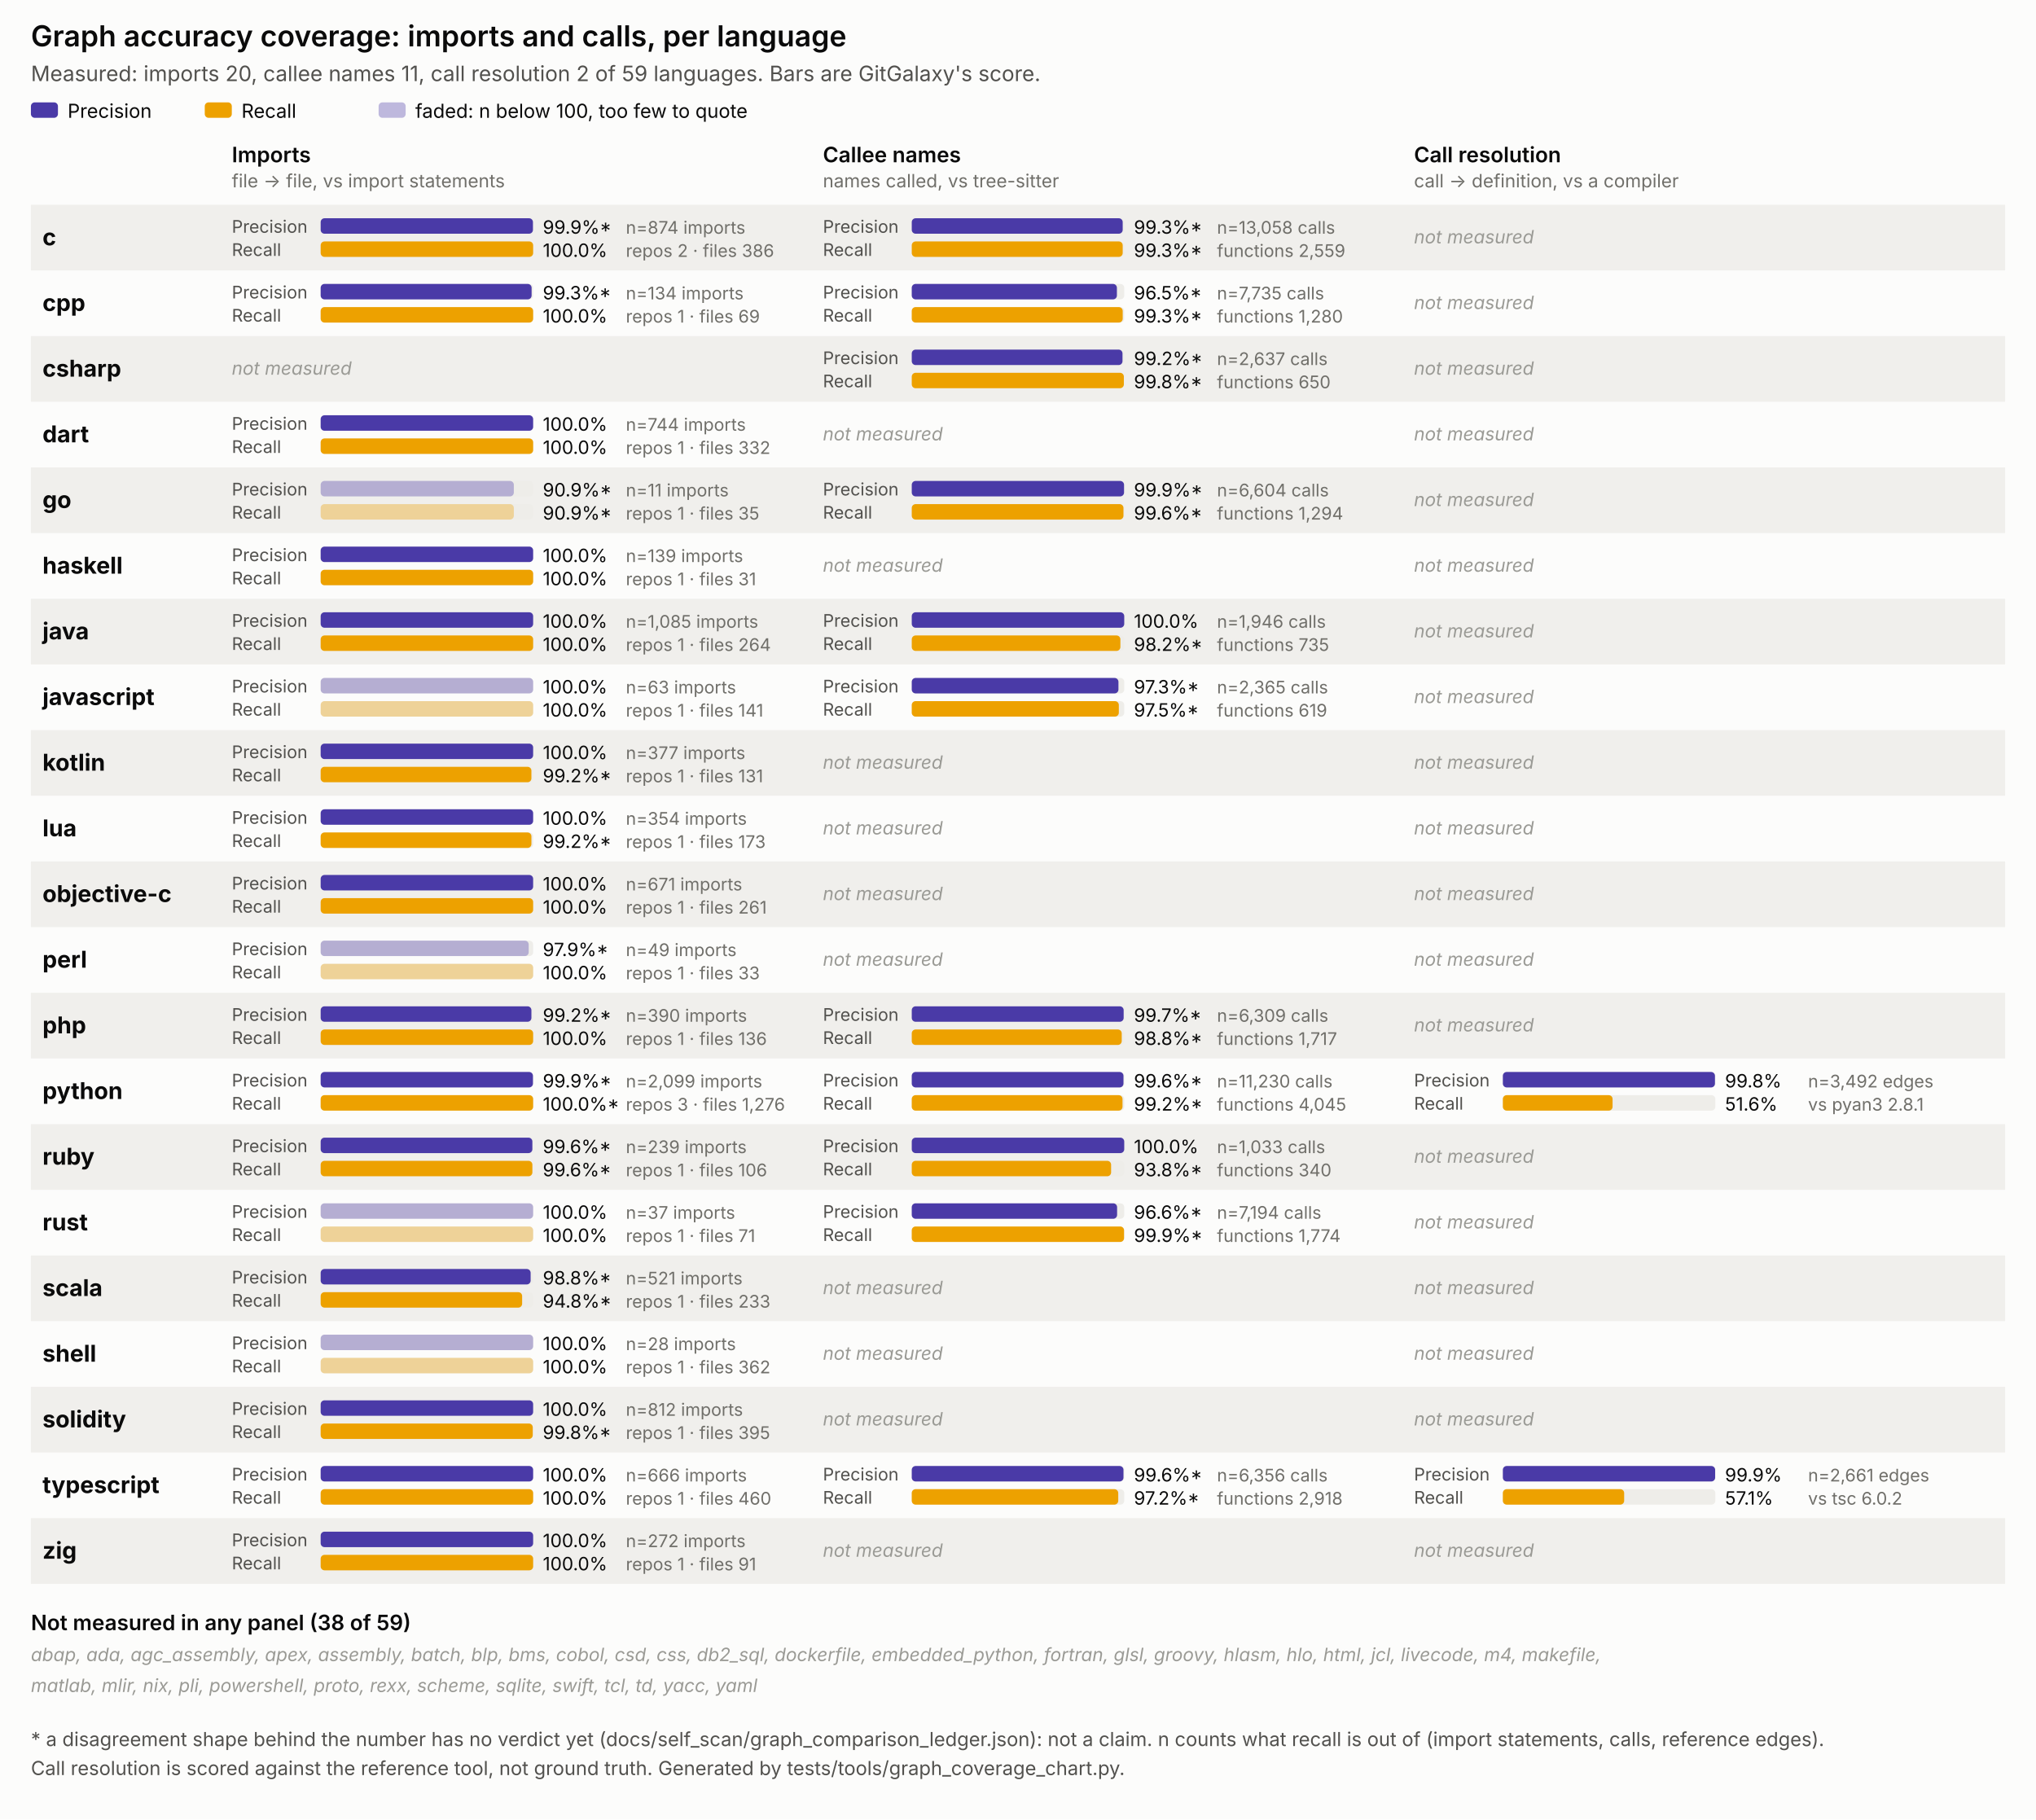
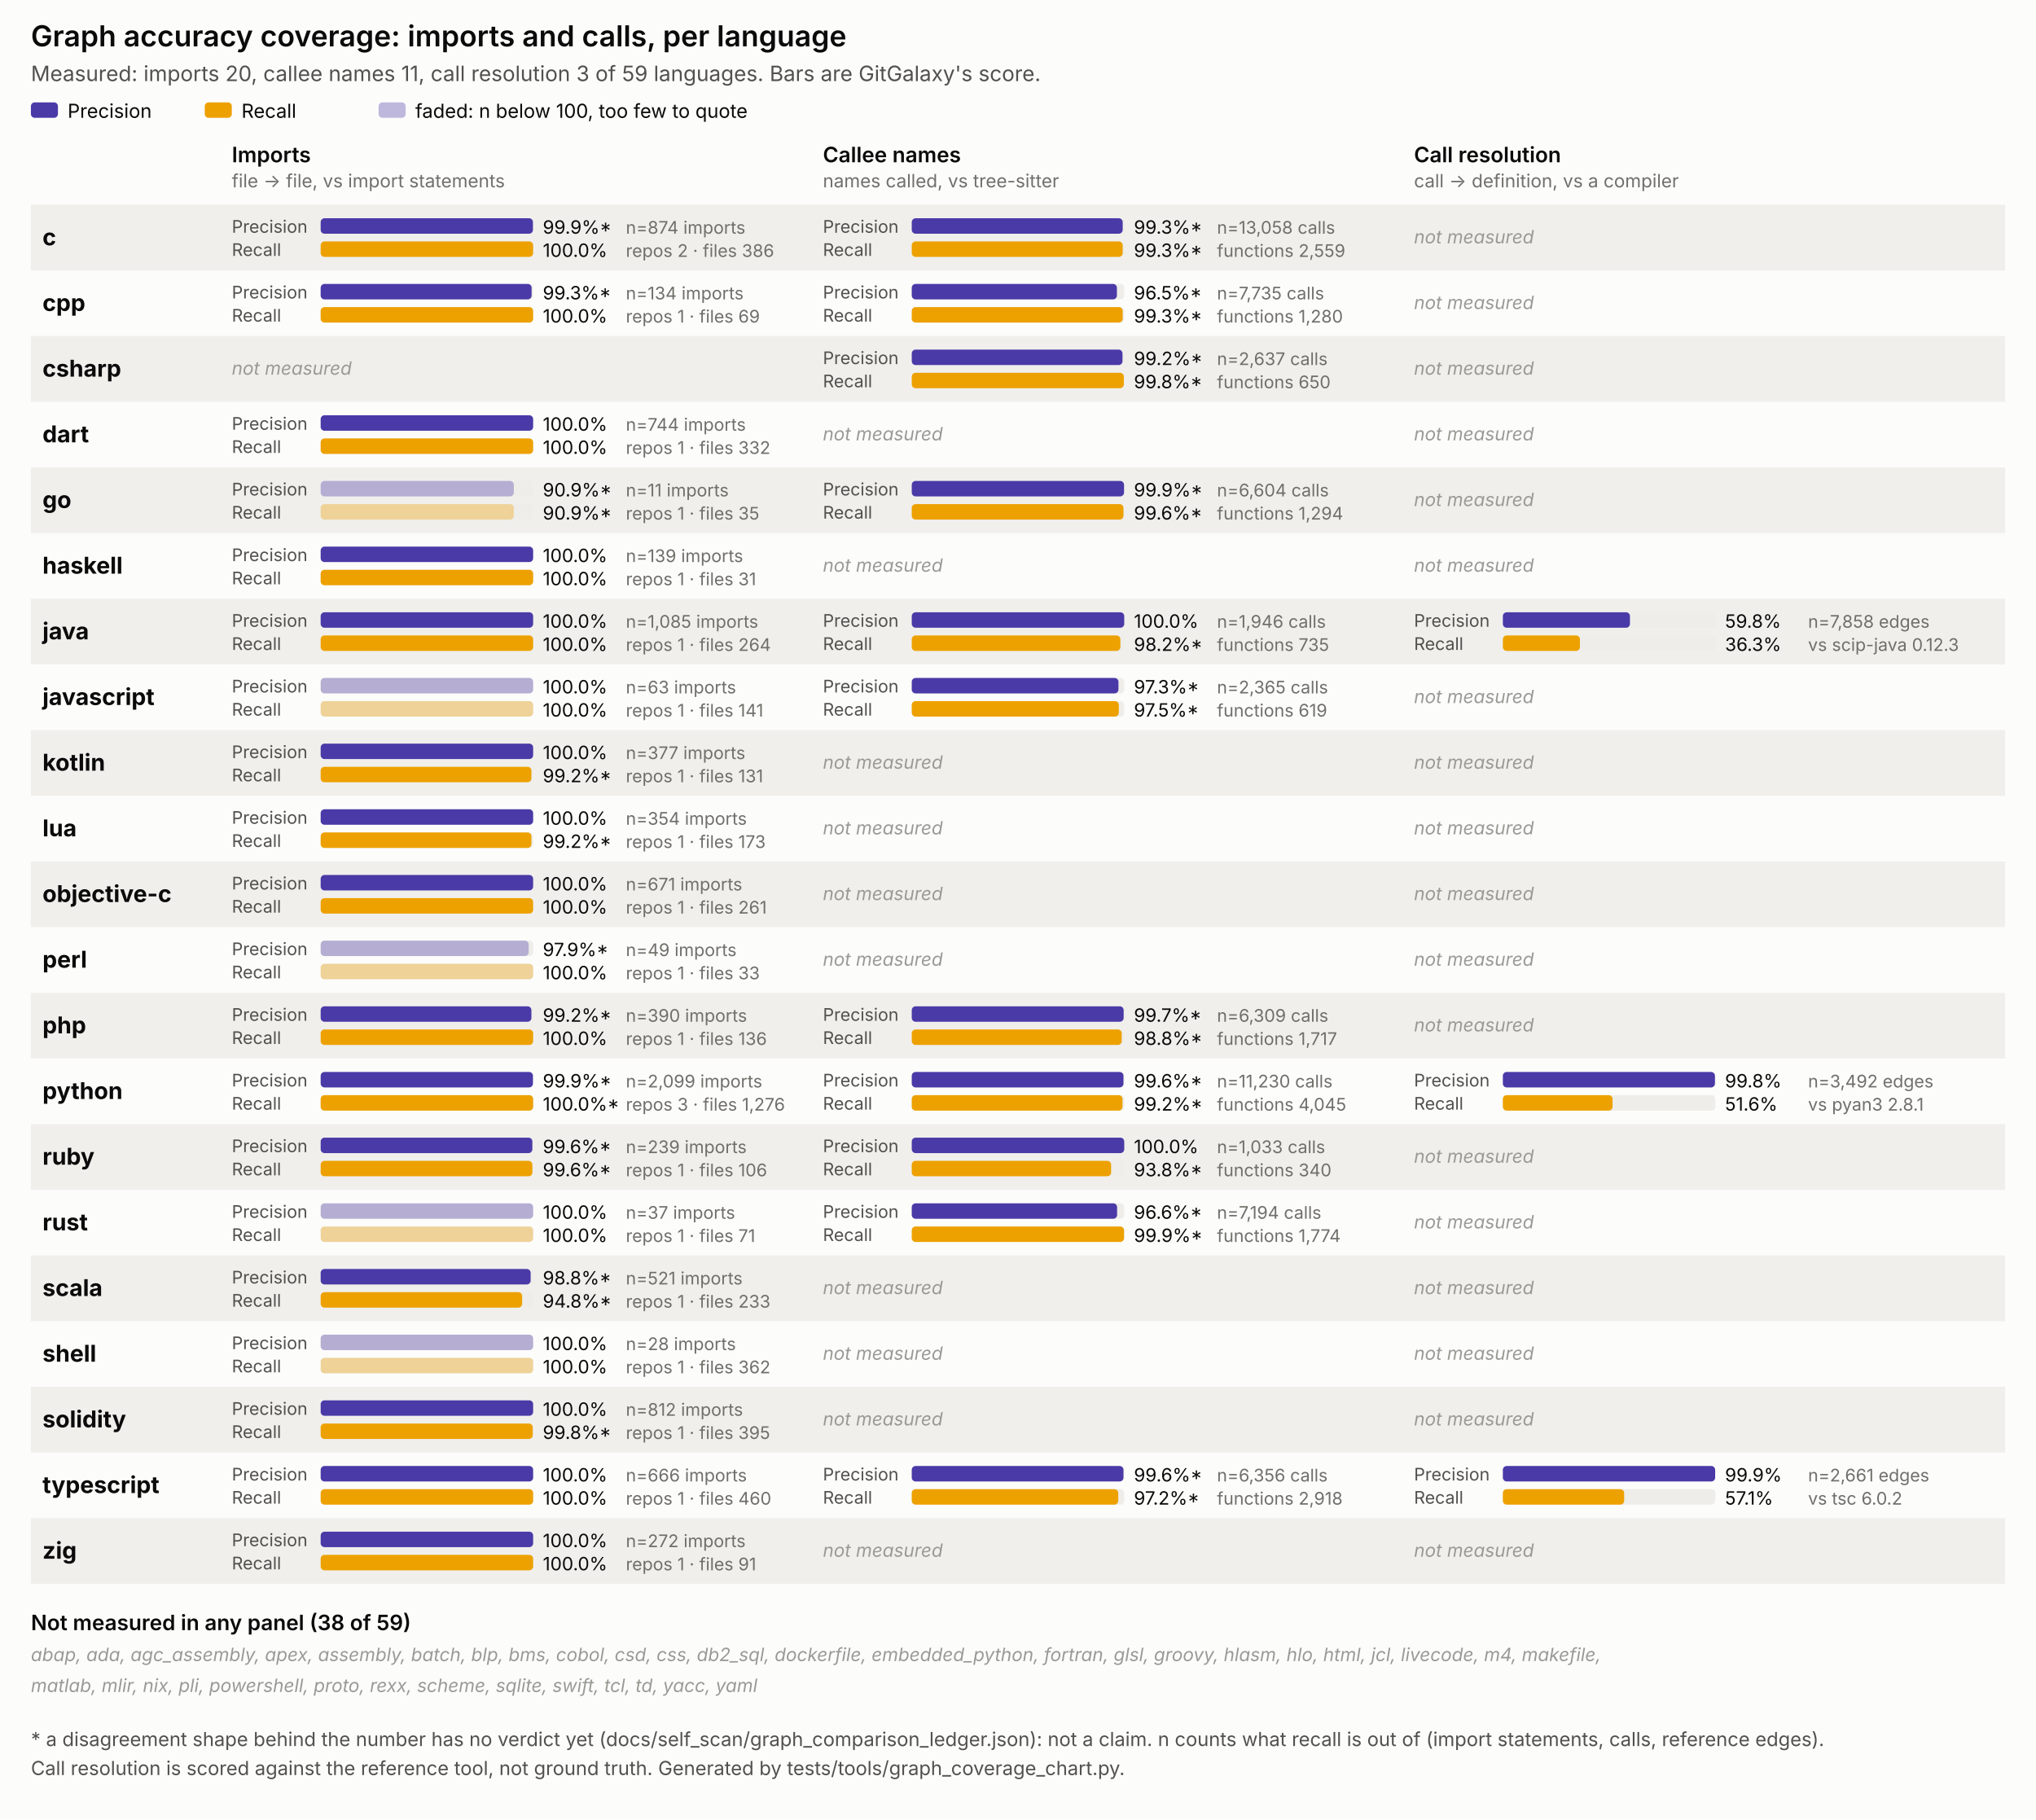
<svg xmlns="http://www.w3.org/2000/svg" viewBox="0 0 1054 942" width="1054" height="942" font-family="system-ui, -apple-system, Segoe UI, sans-serif">
  <style>
  .surface { fill: #fcfcfb; }
  .title { font-size: 15px; font-weight: 600; fill: #0b0b0b; }
  .subtitle { font-size: 11px; fill: #52514e; }
  .panel-title { font-size: 11px; font-weight: 600; fill: #0b0b0b; }
  .panel-sub { font-size: 9.5px; fill: #706f6a; }
  .lang { font-size: 12px; font-weight: 700; fill: #0b0b0b; }
  .pr { font-size: 9px; fill: #52514e; }
  .legend { font-size: 10px; fill: #0b0b0b; }
  .val { font-size: 9.5px; fill: #0b0b0b; }
  .n { font-size: 9px; fill: #706f6a; }
  .none { font-size: 9.5px; fill: #9a9a95; font-style: italic; }
  .note { font-size: 10px; fill: #52514e; }
  .stripe { fill: #f0efec; }
  .track { fill: #eeede9; }
</style>
  <rect class="surface" x="0" y="0" width="1054" height="942" />
  <text class="title" x="16" y="24">Graph accuracy coverage: imports and calls, per language</text>
-   <text class="subtitle" x="16" y="42">Measured: imports 20, callee names 11, call resolution 2 of 59 languages. Bars are GitGalaxy's score.</text>
+   <text class="subtitle" x="16" y="42">Measured: imports 20, callee names 11, call resolution 3 of 59 languages. Bars are GitGalaxy's score.</text>
  <rect x="16" y="53" width="14" height="8" rx="2" fill="#4a3aa7" />
  <text class="legend" x="35" y="61">Precision</text>
  <rect x="106" y="53" width="14" height="8" rx="2" fill="#eda100" />
  <text class="legend" x="125" y="61">Recall</text>
  <rect x="196" y="53" width="14" height="8" rx="2" fill="#4a3aa7" opacity="0.35" />
  <text class="legend" x="215" y="61">faded: n below 100, too few to quote</text>
  <text class="panel-title" x="120" y="84">Imports</text>
  <text class="panel-sub" x="120" y="97">file -&gt; file, vs import statements</text>
  <text class="panel-title" x="426" y="84">Callee names</text>
  <text class="panel-sub" x="426" y="97">names called, vs tree-sitter</text>
  <text class="panel-title" x="732" y="84">Call resolution</text>
  <text class="panel-sub" x="732" y="97">call -&gt; definition, vs a compiler</text>
  <rect class="stripe" x="16" y="106" width="1022" height="34" />
  <text class="lang" x="22" y="127.0">c</text>
  <g>
    <text class="pr" x="120" y="120.5">Precision</text>
    <rect class="track" x="166" y="113" width="110" height="8" rx="2" />
    <rect x="166" y="113" width="109.9" height="8" rx="2" fill="#4a3aa7" />
    <text class="val" x="281" y="121">99.9%*</text>
    <text class="pr" x="120" y="132.5">Recall</text>
    <rect class="track" x="166" y="125" width="110" height="8" rx="2" />
    <rect x="166" y="125" width="110.0" height="8" rx="2" fill="#eda100" />
    <text class="val" x="281" y="133">100.0%</text>
    <text class="n" x="324" y="121">n=874 imports</text>
    <text class="n" x="324" y="133">repos 2 · files 386</text>
  </g>
  <g>
    <text class="pr" x="426" y="120.5">Precision</text>
    <rect class="track" x="472" y="113" width="110" height="8" rx="2" />
    <rect x="472" y="113" width="109.2" height="8" rx="2" fill="#4a3aa7" />
    <text class="val" x="587" y="121">99.3%*</text>
    <text class="pr" x="426" y="132.5">Recall</text>
    <rect class="track" x="472" y="125" width="110" height="8" rx="2" />
    <rect x="472" y="125" width="109.2" height="8" rx="2" fill="#eda100" />
    <text class="val" x="587" y="133">99.3%*</text>
    <text class="n" x="630" y="121">n=13,058 calls</text>
    <text class="n" x="630" y="133">functions 2,559</text>
  </g>
  <text class="none" x="732" y="126.0">not measured</text>
  <text class="lang" x="22" y="161.0">cpp</text>
  <g>
    <text class="pr" x="120" y="154.5">Precision</text>
    <rect class="track" x="166" y="147" width="110" height="8" rx="2" />
    <rect x="166" y="147" width="109.2" height="8" rx="2" fill="#4a3aa7" />
    <text class="val" x="281" y="155">99.3%*</text>
    <text class="pr" x="120" y="166.5">Recall</text>
    <rect class="track" x="166" y="159" width="110" height="8" rx="2" />
    <rect x="166" y="159" width="110.0" height="8" rx="2" fill="#eda100" />
    <text class="val" x="281" y="167">100.0%</text>
    <text class="n" x="324" y="155">n=134 imports</text>
    <text class="n" x="324" y="167">repos 1 · files 69</text>
  </g>
  <g>
    <text class="pr" x="426" y="154.5">Precision</text>
    <rect class="track" x="472" y="147" width="110" height="8" rx="2" />
    <rect x="472" y="147" width="106.2" height="8" rx="2" fill="#4a3aa7" />
    <text class="val" x="587" y="155">96.5%*</text>
    <text class="pr" x="426" y="166.5">Recall</text>
    <rect class="track" x="472" y="159" width="110" height="8" rx="2" />
    <rect x="472" y="159" width="109.2" height="8" rx="2" fill="#eda100" />
    <text class="val" x="587" y="167">99.3%*</text>
    <text class="n" x="630" y="155">n=7,735 calls</text>
    <text class="n" x="630" y="167">functions 1,280</text>
  </g>
  <text class="none" x="732" y="160.0">not measured</text>
  <rect class="stripe" x="16" y="174" width="1022" height="34" />
  <text class="lang" x="22" y="195.0">csharp</text>
  <text class="none" x="120" y="194.0">not measured</text>
  <g>
    <text class="pr" x="426" y="188.5">Precision</text>
    <rect class="track" x="472" y="181" width="110" height="8" rx="2" />
    <rect x="472" y="181" width="109.1" height="8" rx="2" fill="#4a3aa7" />
    <text class="val" x="587" y="189">99.2%*</text>
    <text class="pr" x="426" y="200.5">Recall</text>
    <rect class="track" x="472" y="193" width="110" height="8" rx="2" />
    <rect x="472" y="193" width="109.8" height="8" rx="2" fill="#eda100" />
    <text class="val" x="587" y="201">99.8%*</text>
    <text class="n" x="630" y="189">n=2,637 calls</text>
    <text class="n" x="630" y="201">functions 650</text>
  </g>
  <text class="none" x="732" y="194.0">not measured</text>
  <text class="lang" x="22" y="229.0">dart</text>
  <g>
    <text class="pr" x="120" y="222.5">Precision</text>
    <rect class="track" x="166" y="215" width="110" height="8" rx="2" />
    <rect x="166" y="215" width="110.0" height="8" rx="2" fill="#4a3aa7" />
    <text class="val" x="281" y="223">100.0%</text>
    <text class="pr" x="120" y="234.5">Recall</text>
    <rect class="track" x="166" y="227" width="110" height="8" rx="2" />
    <rect x="166" y="227" width="110.0" height="8" rx="2" fill="#eda100" />
    <text class="val" x="281" y="235">100.0%</text>
    <text class="n" x="324" y="223">n=744 imports</text>
    <text class="n" x="324" y="235">repos 1 · files 332</text>
  </g>
  <text class="none" x="426" y="228.0">not measured</text>
  <text class="none" x="732" y="228.0">not measured</text>
  <rect class="stripe" x="16" y="242" width="1022" height="34" />
  <text class="lang" x="22" y="263.0">go</text>
  <g>
    <text class="pr" x="120" y="256.5">Precision</text>
    <rect class="track" x="166" y="249" width="110" height="8" rx="2" />
    <rect x="166" y="249" width="100.0" height="8" rx="2" fill="#4a3aa7" opacity="0.35" />
    <text class="val" x="281" y="257">90.9%*</text>
    <text class="pr" x="120" y="268.5">Recall</text>
    <rect class="track" x="166" y="261" width="110" height="8" rx="2" />
    <rect x="166" y="261" width="100.0" height="8" rx="2" fill="#eda100" opacity="0.35" />
    <text class="val" x="281" y="269">90.9%*</text>
    <text class="n" x="324" y="257">n=11 imports</text>
    <text class="n" x="324" y="269">repos 1 · files 35</text>
  </g>
  <g>
    <text class="pr" x="426" y="256.5">Precision</text>
    <rect class="track" x="472" y="249" width="110" height="8" rx="2" />
    <rect x="472" y="249" width="109.9" height="8" rx="2" fill="#4a3aa7" />
    <text class="val" x="587" y="257">99.9%*</text>
    <text class="pr" x="426" y="268.5">Recall</text>
    <rect class="track" x="472" y="261" width="110" height="8" rx="2" />
    <rect x="472" y="261" width="109.6" height="8" rx="2" fill="#eda100" />
    <text class="val" x="587" y="269">99.6%*</text>
    <text class="n" x="630" y="257">n=6,604 calls</text>
    <text class="n" x="630" y="269">functions 1,294</text>
  </g>
  <text class="none" x="732" y="262.0">not measured</text>
  <text class="lang" x="22" y="297.0">haskell</text>
  <g>
    <text class="pr" x="120" y="290.5">Precision</text>
    <rect class="track" x="166" y="283" width="110" height="8" rx="2" />
    <rect x="166" y="283" width="110.0" height="8" rx="2" fill="#4a3aa7" />
    <text class="val" x="281" y="291">100.0%</text>
    <text class="pr" x="120" y="302.5">Recall</text>
    <rect class="track" x="166" y="295" width="110" height="8" rx="2" />
    <rect x="166" y="295" width="110.0" height="8" rx="2" fill="#eda100" />
    <text class="val" x="281" y="303">100.0%</text>
    <text class="n" x="324" y="291">n=139 imports</text>
    <text class="n" x="324" y="303">repos 1 · files 31</text>
  </g>
  <text class="none" x="426" y="296.0">not measured</text>
  <text class="none" x="732" y="296.0">not measured</text>
  <rect class="stripe" x="16" y="310" width="1022" height="34" />
  <text class="lang" x="22" y="331.0">java</text>
  <g>
    <text class="pr" x="120" y="324.5">Precision</text>
    <rect class="track" x="166" y="317" width="110" height="8" rx="2" />
    <rect x="166" y="317" width="110.0" height="8" rx="2" fill="#4a3aa7" />
    <text class="val" x="281" y="325">100.0%</text>
    <text class="pr" x="120" y="336.5">Recall</text>
    <rect class="track" x="166" y="329" width="110" height="8" rx="2" />
    <rect x="166" y="329" width="110.0" height="8" rx="2" fill="#eda100" />
    <text class="val" x="281" y="337">100.0%</text>
    <text class="n" x="324" y="325">n=1,085 imports</text>
    <text class="n" x="324" y="337">repos 1 · files 264</text>
  </g>
  <g>
    <text class="pr" x="426" y="324.5">Precision</text>
    <rect class="track" x="472" y="317" width="110" height="8" rx="2" />
    <rect x="472" y="317" width="110.0" height="8" rx="2" fill="#4a3aa7" />
    <text class="val" x="587" y="325">100.0%</text>
    <text class="pr" x="426" y="336.5">Recall</text>
    <rect class="track" x="472" y="329" width="110" height="8" rx="2" />
    <rect x="472" y="329" width="108.0" height="8" rx="2" fill="#eda100" />
    <text class="val" x="587" y="337">98.2%*</text>
    <text class="n" x="630" y="325">n=1,946 calls</text>
    <text class="n" x="630" y="337">functions 735</text>
  </g>
-   <text class="none" x="732" y="330.0">not measured</text>
+   <g>
+     <text class="pr" x="732" y="324.5">Precision</text>
+     <rect class="track" x="778" y="317" width="110" height="8" rx="2" />
+     <rect x="778" y="317" width="65.8" height="8" rx="2" fill="#4a3aa7" />
+     <text class="val" x="893" y="325">59.8%</text>
+     <text class="pr" x="732" y="336.5">Recall</text>
+     <rect class="track" x="778" y="329" width="110" height="8" rx="2" />
+     <rect x="778" y="329" width="39.9" height="8" rx="2" fill="#eda100" />
+     <text class="val" x="893" y="337">36.3%</text>
+     <text class="n" x="936" y="325">n=7,858 edges</text>
+     <text class="n" x="936" y="337">vs scip-java 0.12.3</text>
+   </g>
  <text class="lang" x="22" y="365.0">javascript</text>
  <g>
    <text class="pr" x="120" y="358.5">Precision</text>
    <rect class="track" x="166" y="351" width="110" height="8" rx="2" />
    <rect x="166" y="351" width="110.0" height="8" rx="2" fill="#4a3aa7" opacity="0.35" />
    <text class="val" x="281" y="359">100.0%</text>
    <text class="pr" x="120" y="370.5">Recall</text>
    <rect class="track" x="166" y="363" width="110" height="8" rx="2" />
    <rect x="166" y="363" width="110.0" height="8" rx="2" fill="#eda100" opacity="0.35" />
    <text class="val" x="281" y="371">100.0%</text>
    <text class="n" x="324" y="359">n=63 imports</text>
    <text class="n" x="324" y="371">repos 1 · files 141</text>
  </g>
  <g>
    <text class="pr" x="426" y="358.5">Precision</text>
    <rect class="track" x="472" y="351" width="110" height="8" rx="2" />
    <rect x="472" y="351" width="107.0" height="8" rx="2" fill="#4a3aa7" />
    <text class="val" x="587" y="359">97.3%*</text>
    <text class="pr" x="426" y="370.5">Recall</text>
    <rect class="track" x="472" y="363" width="110" height="8" rx="2" />
    <rect x="472" y="363" width="107.2" height="8" rx="2" fill="#eda100" />
    <text class="val" x="587" y="371">97.5%*</text>
    <text class="n" x="630" y="359">n=2,365 calls</text>
    <text class="n" x="630" y="371">functions 619</text>
  </g>
  <text class="none" x="732" y="364.0">not measured</text>
  <rect class="stripe" x="16" y="378" width="1022" height="34" />
  <text class="lang" x="22" y="399.0">kotlin</text>
  <g>
    <text class="pr" x="120" y="392.5">Precision</text>
    <rect class="track" x="166" y="385" width="110" height="8" rx="2" />
    <rect x="166" y="385" width="110.0" height="8" rx="2" fill="#4a3aa7" />
    <text class="val" x="281" y="393">100.0%</text>
    <text class="pr" x="120" y="404.5">Recall</text>
    <rect class="track" x="166" y="397" width="110" height="8" rx="2" />
    <rect x="166" y="397" width="109.1" height="8" rx="2" fill="#eda100" />
    <text class="val" x="281" y="405">99.2%*</text>
    <text class="n" x="324" y="393">n=377 imports</text>
    <text class="n" x="324" y="405">repos 1 · files 131</text>
  </g>
  <text class="none" x="426" y="398.0">not measured</text>
  <text class="none" x="732" y="398.0">not measured</text>
  <text class="lang" x="22" y="433.0">lua</text>
  <g>
    <text class="pr" x="120" y="426.5">Precision</text>
    <rect class="track" x="166" y="419" width="110" height="8" rx="2" />
    <rect x="166" y="419" width="110.0" height="8" rx="2" fill="#4a3aa7" />
    <text class="val" x="281" y="427">100.0%</text>
    <text class="pr" x="120" y="438.5">Recall</text>
    <rect class="track" x="166" y="431" width="110" height="8" rx="2" />
    <rect x="166" y="431" width="109.1" height="8" rx="2" fill="#eda100" />
    <text class="val" x="281" y="439">99.2%*</text>
    <text class="n" x="324" y="427">n=354 imports</text>
    <text class="n" x="324" y="439">repos 1 · files 173</text>
  </g>
  <text class="none" x="426" y="432.0">not measured</text>
  <text class="none" x="732" y="432.0">not measured</text>
  <rect class="stripe" x="16" y="446" width="1022" height="34" />
  <text class="lang" x="22" y="467.0">objective-c</text>
  <g>
    <text class="pr" x="120" y="460.5">Precision</text>
    <rect class="track" x="166" y="453" width="110" height="8" rx="2" />
    <rect x="166" y="453" width="110.0" height="8" rx="2" fill="#4a3aa7" />
    <text class="val" x="281" y="461">100.0%</text>
    <text class="pr" x="120" y="472.5">Recall</text>
    <rect class="track" x="166" y="465" width="110" height="8" rx="2" />
    <rect x="166" y="465" width="110.0" height="8" rx="2" fill="#eda100" />
    <text class="val" x="281" y="473">100.0%</text>
    <text class="n" x="324" y="461">n=671 imports</text>
    <text class="n" x="324" y="473">repos 1 · files 261</text>
  </g>
  <text class="none" x="426" y="466.0">not measured</text>
  <text class="none" x="732" y="466.0">not measured</text>
  <text class="lang" x="22" y="501.0">perl</text>
  <g>
    <text class="pr" x="120" y="494.5">Precision</text>
    <rect class="track" x="166" y="487" width="110" height="8" rx="2" />
    <rect x="166" y="487" width="107.7" height="8" rx="2" fill="#4a3aa7" opacity="0.35" />
    <text class="val" x="281" y="495">97.9%*</text>
    <text class="pr" x="120" y="506.5">Recall</text>
    <rect class="track" x="166" y="499" width="110" height="8" rx="2" />
    <rect x="166" y="499" width="110.0" height="8" rx="2" fill="#eda100" opacity="0.35" />
    <text class="val" x="281" y="507">100.0%</text>
    <text class="n" x="324" y="495">n=49 imports</text>
    <text class="n" x="324" y="507">repos 1 · files 33</text>
  </g>
  <text class="none" x="426" y="500.0">not measured</text>
  <text class="none" x="732" y="500.0">not measured</text>
  <rect class="stripe" x="16" y="514" width="1022" height="34" />
  <text class="lang" x="22" y="535.0">php</text>
  <g>
    <text class="pr" x="120" y="528.5">Precision</text>
    <rect class="track" x="166" y="521" width="110" height="8" rx="2" />
    <rect x="166" y="521" width="109.1" height="8" rx="2" fill="#4a3aa7" />
    <text class="val" x="281" y="529">99.2%*</text>
    <text class="pr" x="120" y="540.5">Recall</text>
    <rect class="track" x="166" y="533" width="110" height="8" rx="2" />
    <rect x="166" y="533" width="110.0" height="8" rx="2" fill="#eda100" />
    <text class="val" x="281" y="541">100.0%</text>
    <text class="n" x="324" y="529">n=390 imports</text>
    <text class="n" x="324" y="541">repos 1 · files 136</text>
  </g>
  <g>
    <text class="pr" x="426" y="528.5">Precision</text>
    <rect class="track" x="472" y="521" width="110" height="8" rx="2" />
    <rect x="472" y="521" width="109.7" height="8" rx="2" fill="#4a3aa7" />
    <text class="val" x="587" y="529">99.7%*</text>
    <text class="pr" x="426" y="540.5">Recall</text>
    <rect class="track" x="472" y="533" width="110" height="8" rx="2" />
    <rect x="472" y="533" width="108.7" height="8" rx="2" fill="#eda100" />
    <text class="val" x="587" y="541">98.8%*</text>
    <text class="n" x="630" y="529">n=6,309 calls</text>
    <text class="n" x="630" y="541">functions 1,717</text>
  </g>
  <text class="none" x="732" y="534.0">not measured</text>
  <text class="lang" x="22" y="569.0">python</text>
  <g>
    <text class="pr" x="120" y="562.5">Precision</text>
    <rect class="track" x="166" y="555" width="110" height="8" rx="2" />
    <rect x="166" y="555" width="109.9" height="8" rx="2" fill="#4a3aa7" />
    <text class="val" x="281" y="563">99.9%*</text>
    <text class="pr" x="120" y="574.5">Recall</text>
    <rect class="track" x="166" y="567" width="110" height="8" rx="2" />
    <rect x="166" y="567" width="110.0" height="8" rx="2" fill="#eda100" />
    <text class="val" x="281" y="575">100.0%*</text>
    <text class="n" x="324" y="563">n=2,099 imports</text>
    <text class="n" x="324" y="575">repos 3 · files 1,276</text>
  </g>
  <g>
    <text class="pr" x="426" y="562.5">Precision</text>
    <rect class="track" x="472" y="555" width="110" height="8" rx="2" />
    <rect x="472" y="555" width="109.6" height="8" rx="2" fill="#4a3aa7" />
    <text class="val" x="587" y="563">99.6%*</text>
    <text class="pr" x="426" y="574.5">Recall</text>
    <rect class="track" x="472" y="567" width="110" height="8" rx="2" />
    <rect x="472" y="567" width="109.1" height="8" rx="2" fill="#eda100" />
    <text class="val" x="587" y="575">99.2%*</text>
    <text class="n" x="630" y="563">n=11,230 calls</text>
    <text class="n" x="630" y="575">functions 4,045</text>
  </g>
  <g>
    <text class="pr" x="732" y="562.5">Precision</text>
    <rect class="track" x="778" y="555" width="110" height="8" rx="2" />
    <rect x="778" y="555" width="109.8" height="8" rx="2" fill="#4a3aa7" />
    <text class="val" x="893" y="563">99.8%</text>
    <text class="pr" x="732" y="574.5">Recall</text>
    <rect class="track" x="778" y="567" width="110" height="8" rx="2" />
    <rect x="778" y="567" width="56.8" height="8" rx="2" fill="#eda100" />
    <text class="val" x="893" y="575">51.6%</text>
    <text class="n" x="936" y="563">n=3,492 edges</text>
    <text class="n" x="936" y="575">vs pyan3 2.8.1</text>
  </g>
  <rect class="stripe" x="16" y="582" width="1022" height="34" />
  <text class="lang" x="22" y="603.0">ruby</text>
  <g>
    <text class="pr" x="120" y="596.5">Precision</text>
    <rect class="track" x="166" y="589" width="110" height="8" rx="2" />
    <rect x="166" y="589" width="109.6" height="8" rx="2" fill="#4a3aa7" />
    <text class="val" x="281" y="597">99.6%*</text>
    <text class="pr" x="120" y="608.5">Recall</text>
    <rect class="track" x="166" y="601" width="110" height="8" rx="2" />
    <rect x="166" y="601" width="109.6" height="8" rx="2" fill="#eda100" />
    <text class="val" x="281" y="609">99.6%*</text>
    <text class="n" x="324" y="597">n=239 imports</text>
    <text class="n" x="324" y="609">repos 1 · files 106</text>
  </g>
  <g>
    <text class="pr" x="426" y="596.5">Precision</text>
    <rect class="track" x="472" y="589" width="110" height="8" rx="2" />
    <rect x="472" y="589" width="110.0" height="8" rx="2" fill="#4a3aa7" />
    <text class="val" x="587" y="597">100.0%</text>
    <text class="pr" x="426" y="608.5">Recall</text>
    <rect class="track" x="472" y="601" width="110" height="8" rx="2" />
    <rect x="472" y="601" width="103.2" height="8" rx="2" fill="#eda100" />
    <text class="val" x="587" y="609">93.8%*</text>
    <text class="n" x="630" y="597">n=1,033 calls</text>
    <text class="n" x="630" y="609">functions 340</text>
  </g>
  <text class="none" x="732" y="602.0">not measured</text>
  <text class="lang" x="22" y="637.0">rust</text>
  <g>
    <text class="pr" x="120" y="630.5">Precision</text>
    <rect class="track" x="166" y="623" width="110" height="8" rx="2" />
    <rect x="166" y="623" width="110.0" height="8" rx="2" fill="#4a3aa7" opacity="0.35" />
    <text class="val" x="281" y="631">100.0%</text>
    <text class="pr" x="120" y="642.5">Recall</text>
    <rect class="track" x="166" y="635" width="110" height="8" rx="2" />
    <rect x="166" y="635" width="110.0" height="8" rx="2" fill="#eda100" opacity="0.35" />
    <text class="val" x="281" y="643">100.0%</text>
    <text class="n" x="324" y="631">n=37 imports</text>
    <text class="n" x="324" y="643">repos 1 · files 71</text>
  </g>
  <g>
    <text class="pr" x="426" y="630.5">Precision</text>
    <rect class="track" x="472" y="623" width="110" height="8" rx="2" />
    <rect x="472" y="623" width="106.3" height="8" rx="2" fill="#4a3aa7" />
    <text class="val" x="587" y="631">96.6%*</text>
    <text class="pr" x="426" y="642.5">Recall</text>
    <rect class="track" x="472" y="635" width="110" height="8" rx="2" />
    <rect x="472" y="635" width="109.9" height="8" rx="2" fill="#eda100" />
    <text class="val" x="587" y="643">99.9%*</text>
    <text class="n" x="630" y="631">n=7,194 calls</text>
    <text class="n" x="630" y="643">functions 1,774</text>
  </g>
  <text class="none" x="732" y="636.0">not measured</text>
  <rect class="stripe" x="16" y="650" width="1022" height="34" />
  <text class="lang" x="22" y="671.0">scala</text>
  <g>
    <text class="pr" x="120" y="664.5">Precision</text>
    <rect class="track" x="166" y="657" width="110" height="8" rx="2" />
    <rect x="166" y="657" width="108.7" height="8" rx="2" fill="#4a3aa7" />
    <text class="val" x="281" y="665">98.8%*</text>
    <text class="pr" x="120" y="676.5">Recall</text>
    <rect class="track" x="166" y="669" width="110" height="8" rx="2" />
    <rect x="166" y="669" width="104.3" height="8" rx="2" fill="#eda100" />
    <text class="val" x="281" y="677">94.8%*</text>
    <text class="n" x="324" y="665">n=521 imports</text>
    <text class="n" x="324" y="677">repos 1 · files 233</text>
  </g>
  <text class="none" x="426" y="670.0">not measured</text>
  <text class="none" x="732" y="670.0">not measured</text>
  <text class="lang" x="22" y="705.0">shell</text>
  <g>
    <text class="pr" x="120" y="698.5">Precision</text>
    <rect class="track" x="166" y="691" width="110" height="8" rx="2" />
    <rect x="166" y="691" width="110.0" height="8" rx="2" fill="#4a3aa7" opacity="0.35" />
    <text class="val" x="281" y="699">100.0%</text>
    <text class="pr" x="120" y="710.5">Recall</text>
    <rect class="track" x="166" y="703" width="110" height="8" rx="2" />
    <rect x="166" y="703" width="110.0" height="8" rx="2" fill="#eda100" opacity="0.35" />
    <text class="val" x="281" y="711">100.0%</text>
    <text class="n" x="324" y="699">n=28 imports</text>
    <text class="n" x="324" y="711">repos 1 · files 362</text>
  </g>
  <text class="none" x="426" y="704.0">not measured</text>
  <text class="none" x="732" y="704.0">not measured</text>
  <rect class="stripe" x="16" y="718" width="1022" height="34" />
  <text class="lang" x="22" y="739.0">solidity</text>
  <g>
    <text class="pr" x="120" y="732.5">Precision</text>
    <rect class="track" x="166" y="725" width="110" height="8" rx="2" />
    <rect x="166" y="725" width="110.0" height="8" rx="2" fill="#4a3aa7" />
    <text class="val" x="281" y="733">100.0%</text>
    <text class="pr" x="120" y="744.5">Recall</text>
    <rect class="track" x="166" y="737" width="110" height="8" rx="2" />
    <rect x="166" y="737" width="109.8" height="8" rx="2" fill="#eda100" />
    <text class="val" x="281" y="745">99.8%*</text>
    <text class="n" x="324" y="733">n=812 imports</text>
    <text class="n" x="324" y="745">repos 1 · files 395</text>
  </g>
  <text class="none" x="426" y="738.0">not measured</text>
  <text class="none" x="732" y="738.0">not measured</text>
  <text class="lang" x="22" y="773.0">typescript</text>
  <g>
    <text class="pr" x="120" y="766.5">Precision</text>
    <rect class="track" x="166" y="759" width="110" height="8" rx="2" />
    <rect x="166" y="759" width="110.0" height="8" rx="2" fill="#4a3aa7" />
    <text class="val" x="281" y="767">100.0%</text>
    <text class="pr" x="120" y="778.5">Recall</text>
    <rect class="track" x="166" y="771" width="110" height="8" rx="2" />
    <rect x="166" y="771" width="110.0" height="8" rx="2" fill="#eda100" />
    <text class="val" x="281" y="779">100.0%</text>
    <text class="n" x="324" y="767">n=666 imports</text>
    <text class="n" x="324" y="779">repos 1 · files 460</text>
  </g>
  <g>
    <text class="pr" x="426" y="766.5">Precision</text>
    <rect class="track" x="472" y="759" width="110" height="8" rx="2" />
    <rect x="472" y="759" width="109.6" height="8" rx="2" fill="#4a3aa7" />
    <text class="val" x="587" y="767">99.6%*</text>
    <text class="pr" x="426" y="778.5">Recall</text>
    <rect class="track" x="472" y="771" width="110" height="8" rx="2" />
    <rect x="472" y="771" width="106.9" height="8" rx="2" fill="#eda100" />
    <text class="val" x="587" y="779">97.2%*</text>
    <text class="n" x="630" y="767">n=6,356 calls</text>
    <text class="n" x="630" y="779">functions 2,918</text>
  </g>
  <g>
    <text class="pr" x="732" y="766.5">Precision</text>
    <rect class="track" x="778" y="759" width="110" height="8" rx="2" />
    <rect x="778" y="759" width="109.9" height="8" rx="2" fill="#4a3aa7" />
    <text class="val" x="893" y="767">99.9%</text>
    <text class="pr" x="732" y="778.5">Recall</text>
    <rect class="track" x="778" y="771" width="110" height="8" rx="2" />
    <rect x="778" y="771" width="62.8" height="8" rx="2" fill="#eda100" />
    <text class="val" x="893" y="779">57.1%</text>
    <text class="n" x="936" y="767">n=2,661 edges</text>
    <text class="n" x="936" y="779">vs tsc 6.0.2</text>
  </g>
  <rect class="stripe" x="16" y="786" width="1022" height="34" />
  <text class="lang" x="22" y="807.0">zig</text>
  <g>
    <text class="pr" x="120" y="800.5">Precision</text>
    <rect class="track" x="166" y="793" width="110" height="8" rx="2" />
    <rect x="166" y="793" width="110.0" height="8" rx="2" fill="#4a3aa7" />
    <text class="val" x="281" y="801">100.0%</text>
    <text class="pr" x="120" y="812.5">Recall</text>
    <rect class="track" x="166" y="805" width="110" height="8" rx="2" />
    <rect x="166" y="805" width="110.0" height="8" rx="2" fill="#eda100" />
    <text class="val" x="281" y="813">100.0%</text>
    <text class="n" x="324" y="801">n=272 imports</text>
    <text class="n" x="324" y="813">repos 1 · files 91</text>
  </g>
  <text class="none" x="426" y="806.0">not measured</text>
  <text class="none" x="732" y="806.0">not measured</text>
  <text class="panel-title" x="16" y="844">Not measured in any panel (38 of 59)</text>
  <text class="none" x="16" y="860">abap, ada, agc_assembly, apex, assembly, batch, blp, bms, cobol, csd, css, db2_sql, dockerfile, embedded_python, fortran, glsl, groovy, hlasm, hlo, html, jcl, livecode, m4, makefile,</text>
  <text class="none" x="16" y="876">matlab, mlir, nix, pli, powershell, proto, rexx, scheme, sqlite, swift, tcl, td, yacc, yaml</text>
  <text class="note" x="16" y="904">* a disagreement shape behind the number has no verdict yet (docs/self_scan/graph_comparison_ledger.json): not a claim. n counts what recall is out of (import statements, calls, reference edges).</text>
  <text class="note" x="16" y="919">Call resolution is scored against the reference tool, not ground truth. Generated by tests/tools/graph_coverage_chart.py.</text>
</svg>
